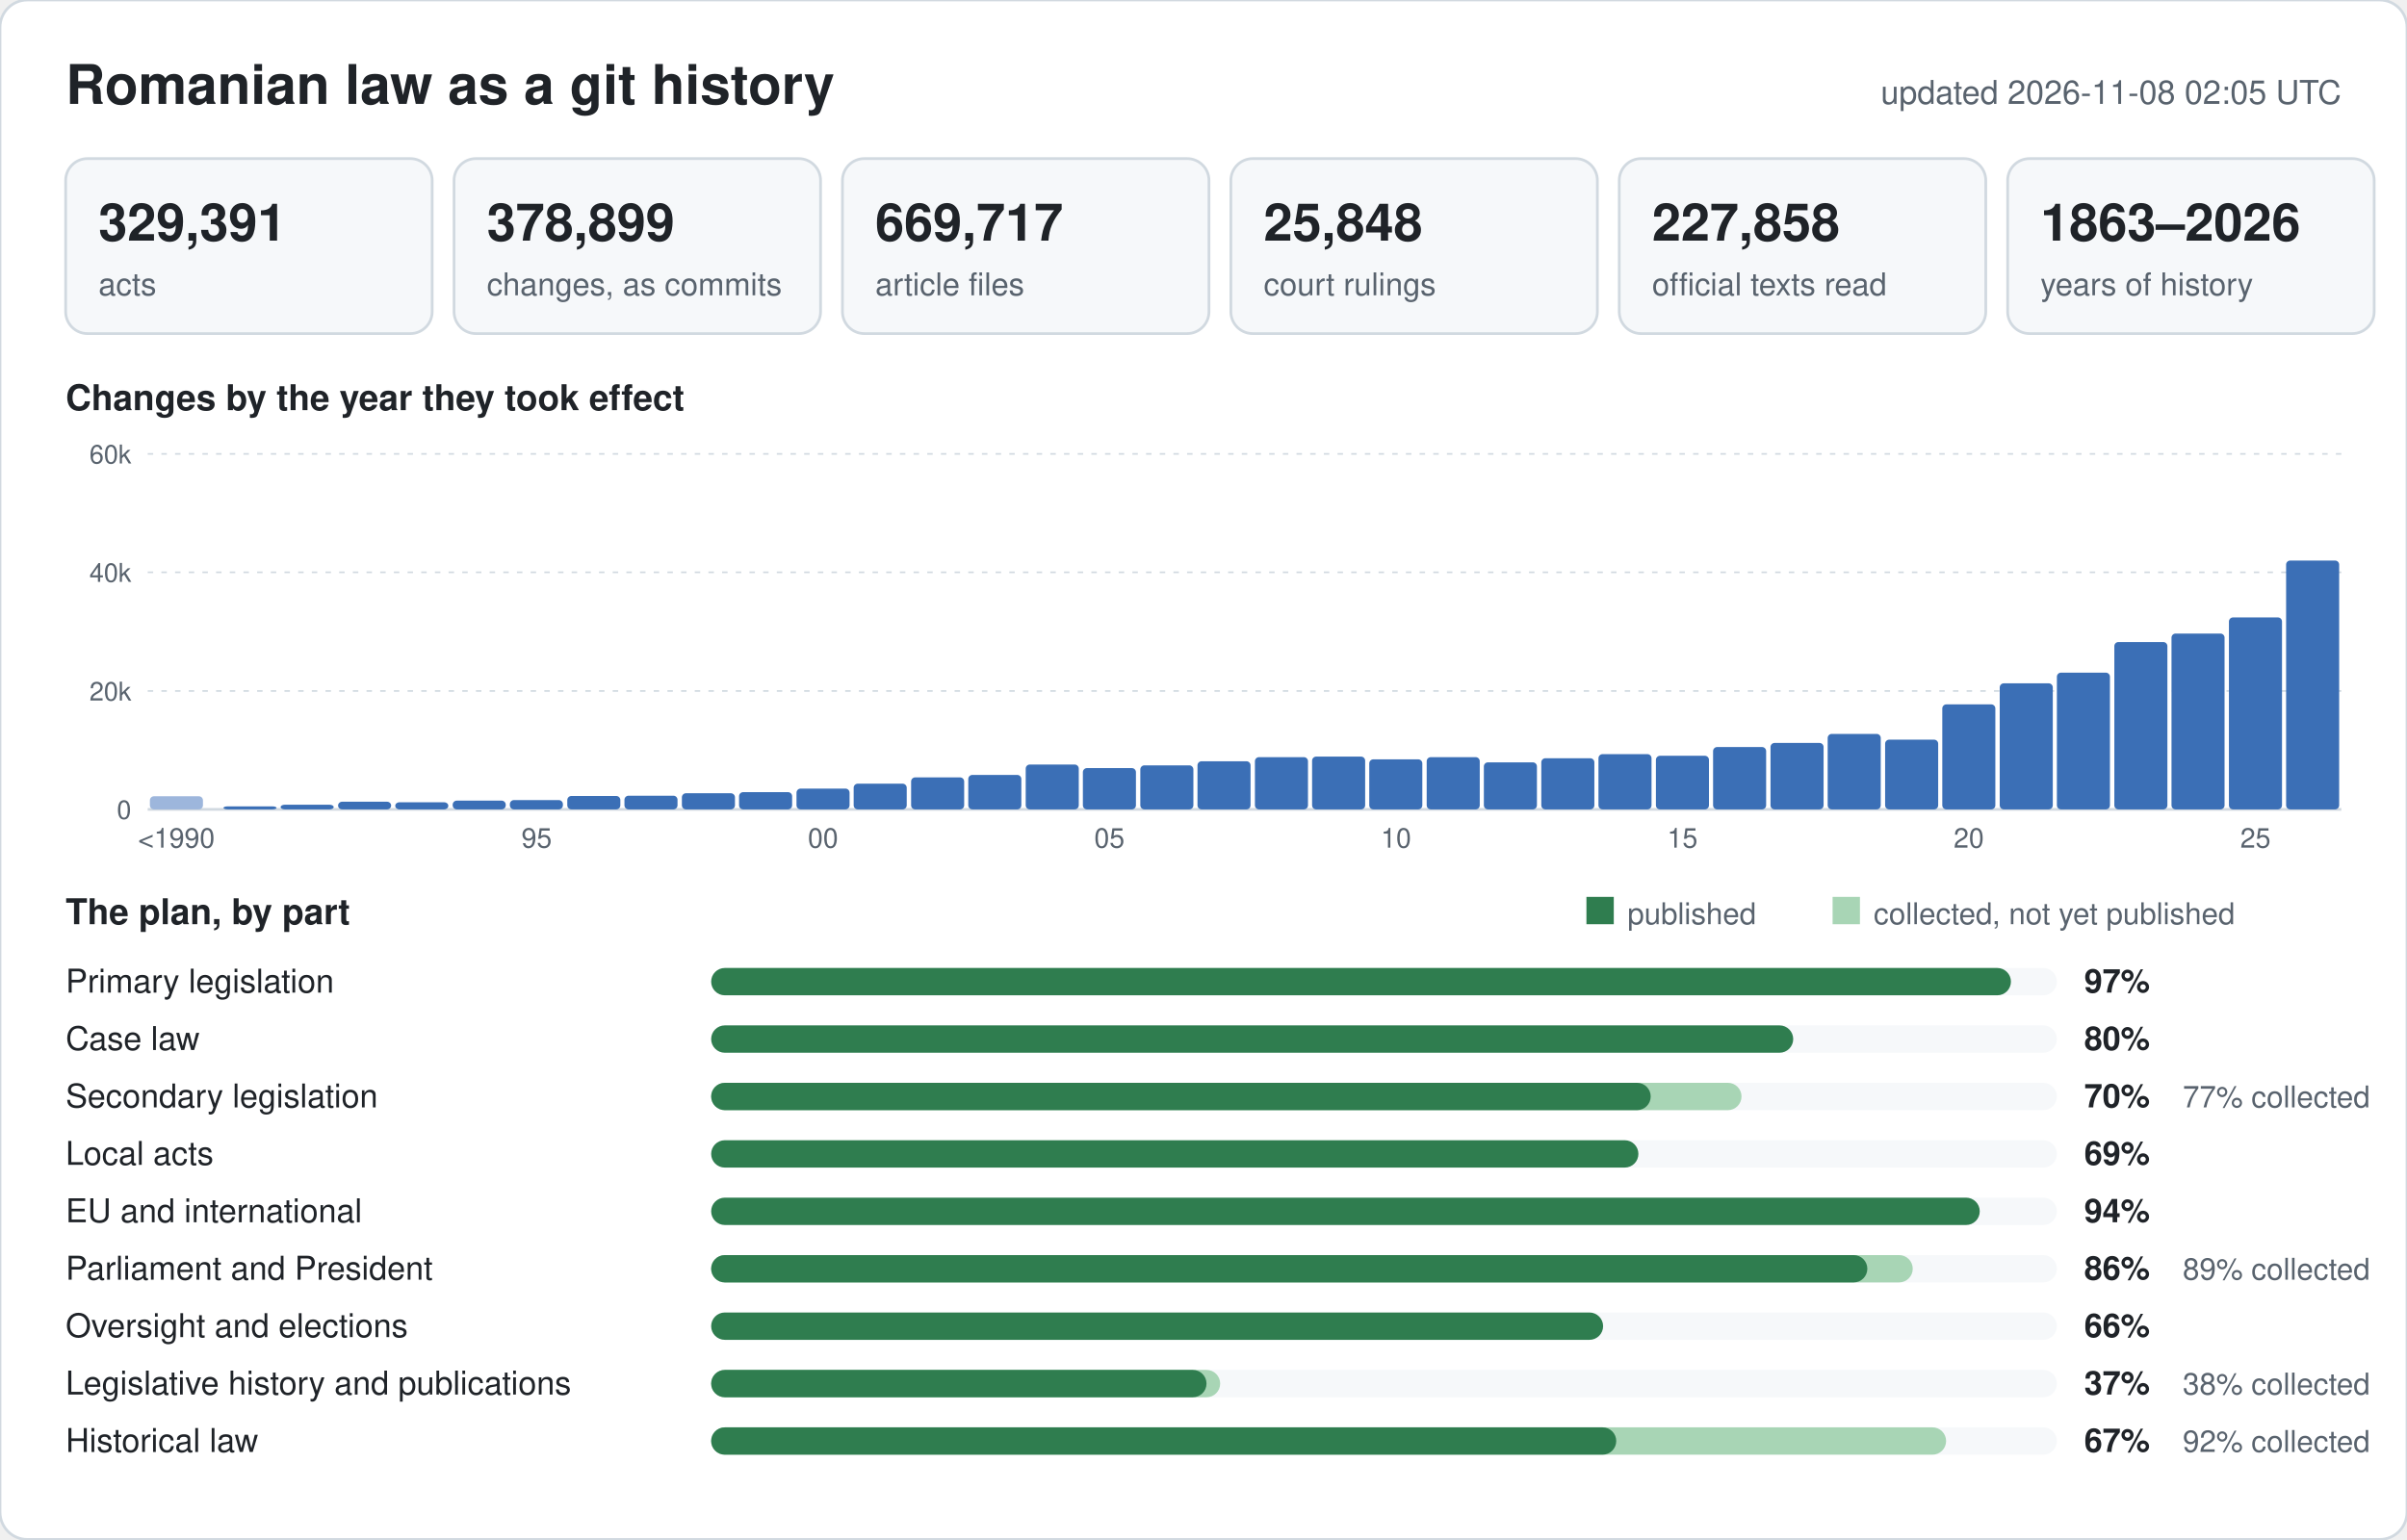
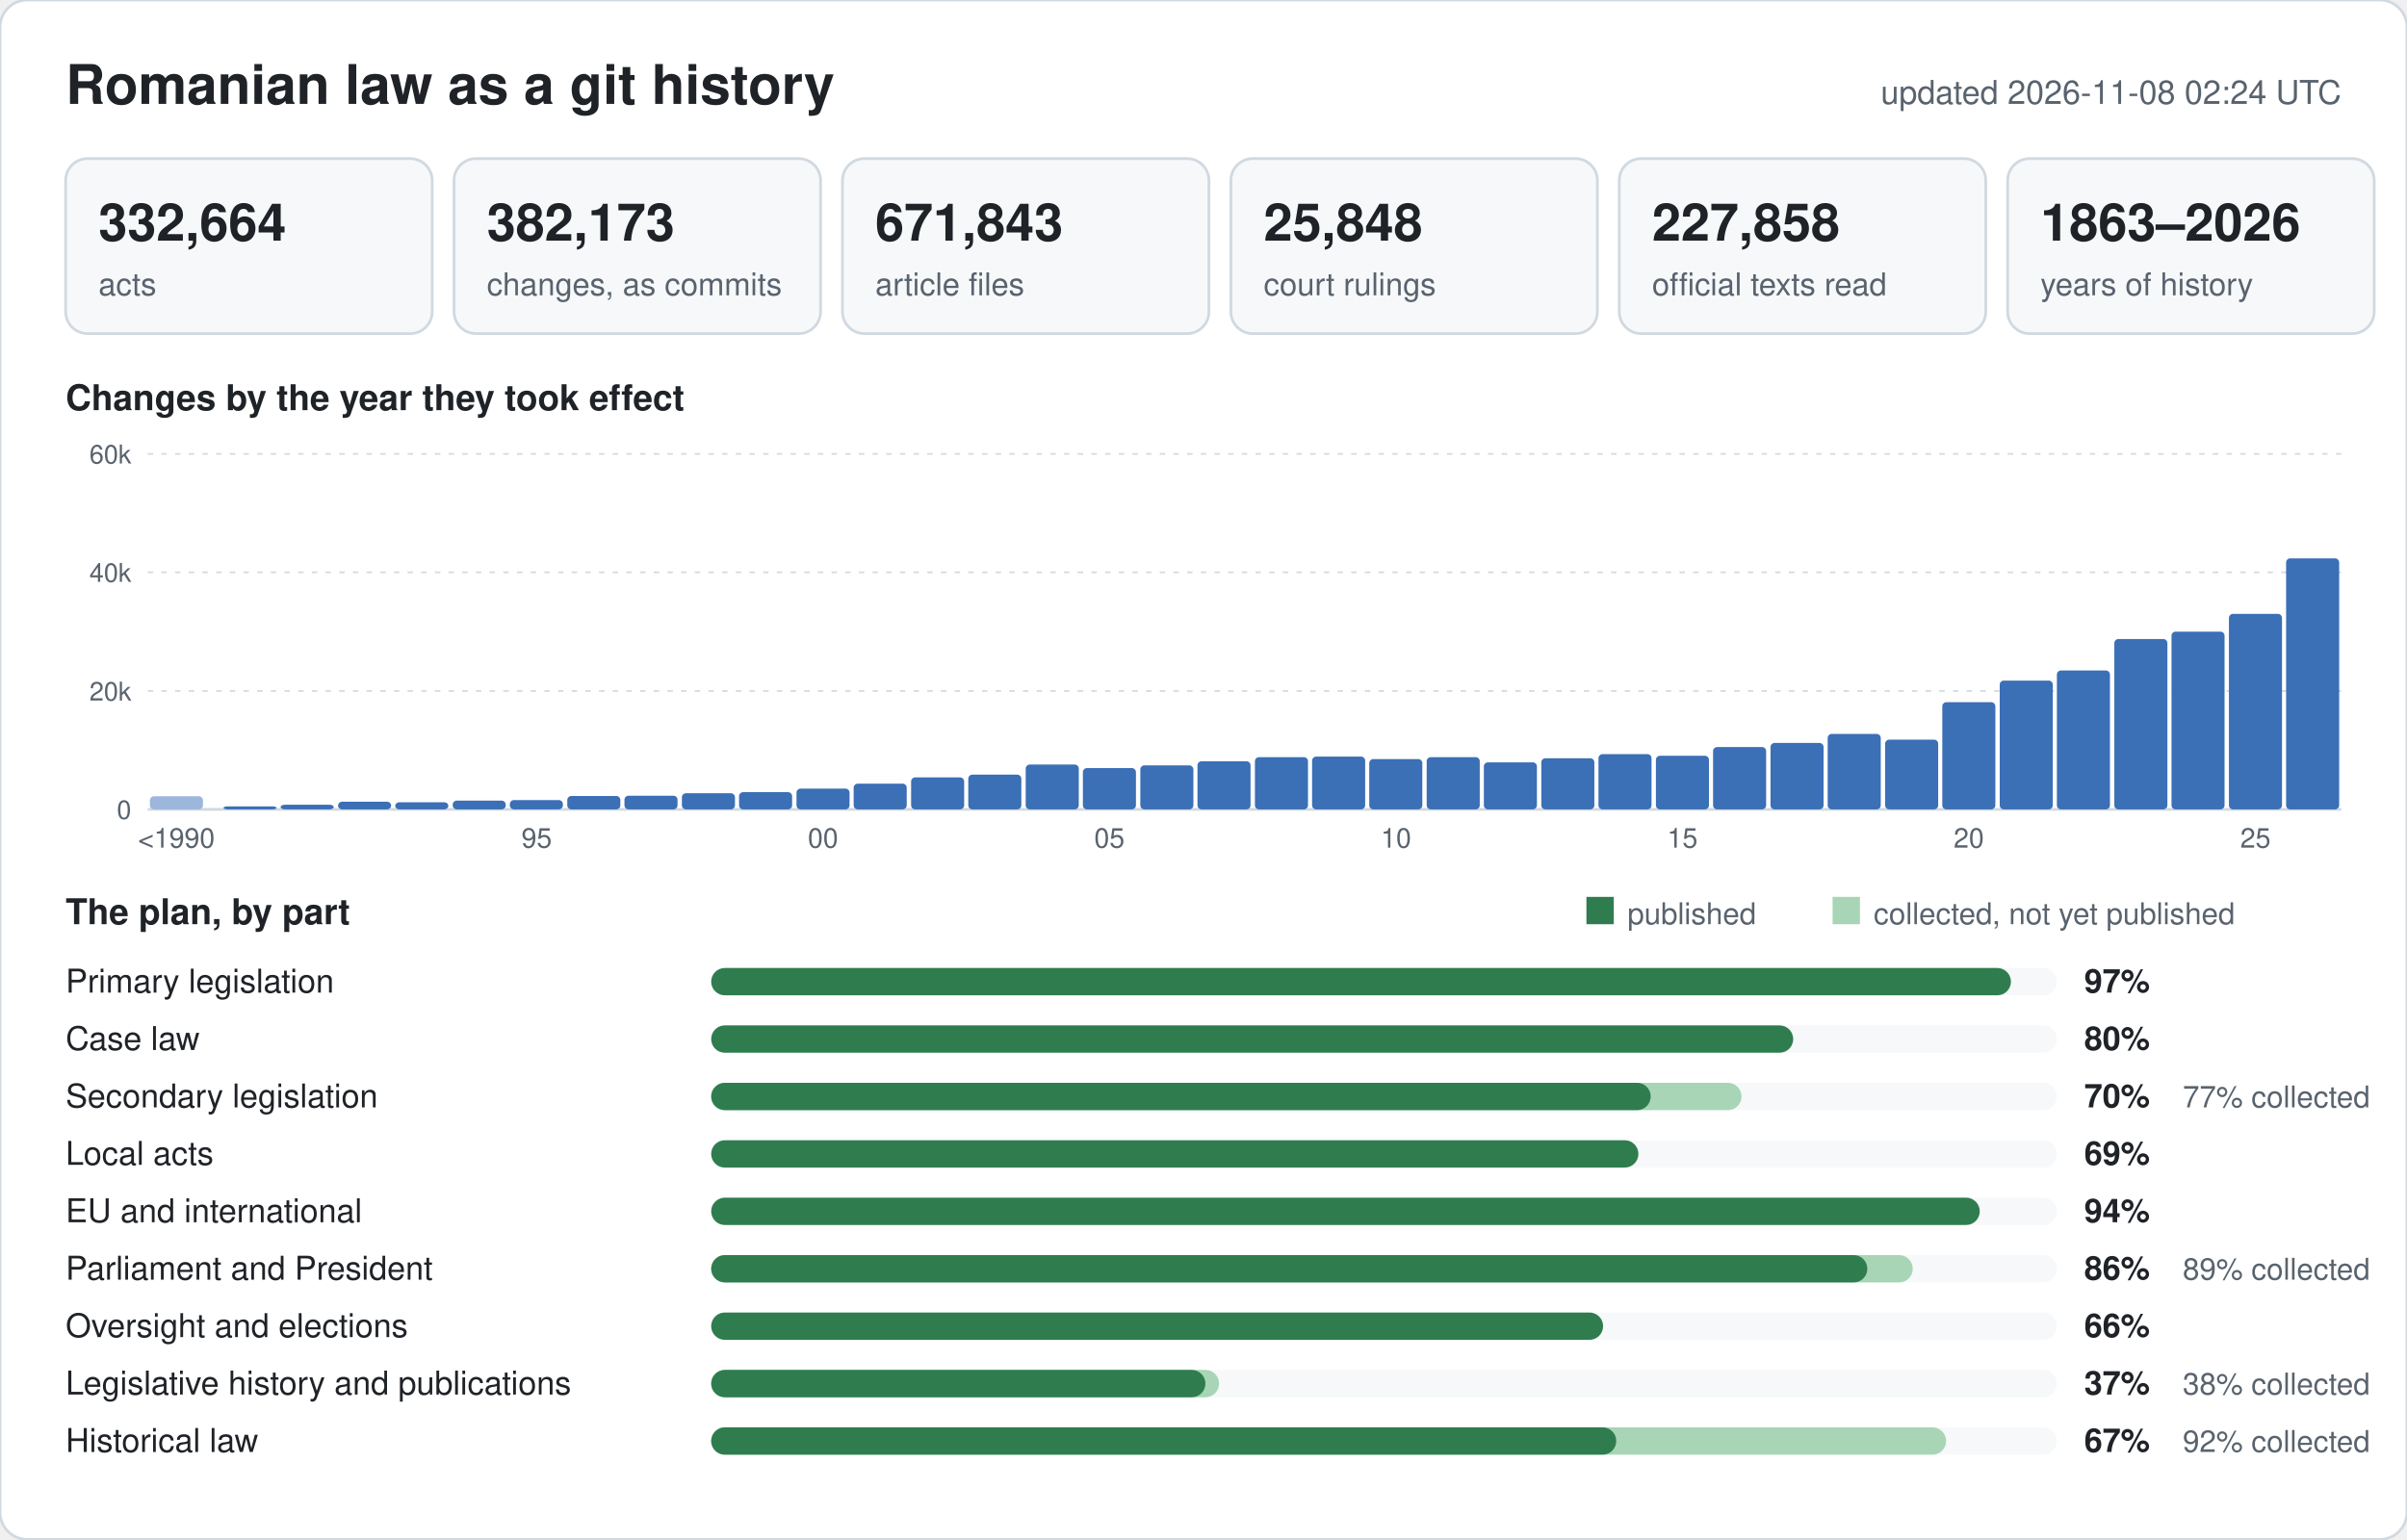
<svg xmlns="http://www.w3.org/2000/svg" width="880" height="563" viewBox="0 0 880 563" font-family="-apple-system,BlinkMacSystemFont,Segoe UI,Helvetica,Arial,sans-serif">
  <rect width="880" height="563" rx="10" fill="#ffffff" stroke="#d1d9e0" />
  <text x="24" y="38" font-size="20" font-weight="600" fill="#1f2328">Romanian law as a git history</text>
-   <text x="856" y="38" font-size="12" text-anchor="end" fill="#59636e">updated 2026-11-08 02:05 UTC</text>
+   <text x="856" y="38" font-size="12" text-anchor="end" fill="#59636e">updated 2026-11-08 02:24 UTC</text>
  <rect x="24" y="58" width="134" height="64" rx="8" fill="#f6f8fa" stroke="#d1d9e0" />
-   <text x="36" y="88" font-size="19" font-weight="600" fill="#1f2328">329,391</text>
+   <text x="36" y="88" font-size="19" font-weight="600" fill="#1f2328">332,664</text>
  <text x="36" y="108" font-size="11.5" fill="#59636e">acts</text>
  <rect x="166" y="58" width="134" height="64" rx="8" fill="#f6f8fa" stroke="#d1d9e0" />
-   <text x="178" y="88" font-size="19" font-weight="600" fill="#1f2328">378,899</text>
+   <text x="178" y="88" font-size="19" font-weight="600" fill="#1f2328">382,173</text>
  <text x="178" y="108" font-size="11.5" fill="#59636e">changes, as commits</text>
  <rect x="308" y="58" width="134" height="64" rx="8" fill="#f6f8fa" stroke="#d1d9e0" />
-   <text x="320" y="88" font-size="19" font-weight="600" fill="#1f2328">669,717</text>
+   <text x="320" y="88" font-size="19" font-weight="600" fill="#1f2328">671,843</text>
  <text x="320" y="108" font-size="11.5" fill="#59636e">article files</text>
  <rect x="450" y="58" width="134" height="64" rx="8" fill="#f6f8fa" stroke="#d1d9e0" />
  <text x="462" y="88" font-size="19" font-weight="600" fill="#1f2328">25,848</text>
  <text x="462" y="108" font-size="11.5" fill="#59636e">court rulings</text>
  <rect x="592" y="58" width="134" height="64" rx="8" fill="#f6f8fa" stroke="#d1d9e0" />
  <text x="604" y="88" font-size="19" font-weight="600" fill="#1f2328">227,858</text>
  <text x="604" y="108" font-size="11.5" fill="#59636e">official texts read</text>
  <rect x="734" y="58" width="134" height="64" rx="8" fill="#f6f8fa" stroke="#d1d9e0" />
  <text x="746" y="88" font-size="19" font-weight="600" fill="#1f2328">1863–2026</text>
  <text x="746" y="108" font-size="11.5" fill="#59636e">years of history</text>
  <text x="24" y="150" font-size="13" font-weight="600" fill="#1f2328">Changes by the year they took effect</text>
  <line x1="54" y1="296.0" x2="856" y2="296.0" stroke="#d1d9e0" stroke-width="1" />
  <text x="48" y="299.5" font-size="9.5" text-anchor="end" fill="#59636e">0</text>
  <line x1="54" y1="252.7" x2="856" y2="252.7" stroke="#d1d9e0" stroke-width="0.6" stroke-dasharray="2 3" />
  <text x="48" y="256.2" font-size="9.5" text-anchor="end" fill="#59636e">20k</text>
  <line x1="54" y1="209.3" x2="856" y2="209.3" stroke="#d1d9e0" stroke-width="0.6" stroke-dasharray="2 3" />
  <text x="48" y="212.8" font-size="9.5" text-anchor="end" fill="#59636e">40k</text>
  <line x1="54" y1="166.0" x2="856" y2="166.0" stroke="#d1d9e0" stroke-width="0.6" stroke-dasharray="2 3" />
  <text x="48" y="169.5" font-size="9.5" text-anchor="end" fill="#59636e">60k</text>
  <rect x="54.8" y="291.2" width="19.4" height="4.8" rx="1.5" fill="#9db6dc" />
  <text x="64.5" y="310" font-size="10" text-anchor="middle" fill="#59636e">&lt;1990</text>
  <rect x="81.7" y="294.9" width="19.4" height="1.1" rx="1.5" fill="#3b6fb6" />
  <rect x="102.6" y="294.3" width="19.4" height="1.7" rx="1.5" fill="#3b6fb6" />
  <rect x="123.6" y="293.2" width="19.4" height="2.8" rx="1.5" fill="#3b6fb6" />
  <rect x="144.5" y="293.4" width="19.4" height="2.6" rx="1.5" fill="#3b6fb6" />
  <rect x="165.5" y="292.8" width="19.4" height="3.2" rx="1.5" fill="#3b6fb6" />
  <rect x="186.4" y="292.6" width="19.4" height="3.4" rx="1.5" fill="#3b6fb6" />
  <text x="196.2" y="310" font-size="10" text-anchor="middle" fill="#59636e">95</text>
  <rect x="207.4" y="291.1" width="19.4" height="4.9" rx="1.5" fill="#3b6fb6" />
  <rect x="228.3" y="291.0" width="19.4" height="5.0" rx="1.5" fill="#3b6fb6" />
  <rect x="249.3" y="290.1" width="19.4" height="5.9" rx="1.5" fill="#3b6fb6" />
  <rect x="270.2" y="289.7" width="19.4" height="6.3" rx="1.5" fill="#3b6fb6" />
  <rect x="291.2" y="288.4" width="19.4" height="7.6" rx="1.5" fill="#3b6fb6" />
  <text x="300.9" y="310" font-size="10" text-anchor="middle" fill="#59636e">00</text>
  <rect x="312.1" y="286.6" width="19.4" height="9.4" rx="1.5" fill="#3b6fb6" />
  <rect x="333.1" y="284.3" width="19.4" height="11.7" rx="1.5" fill="#3b6fb6" />
-   <rect x="354.0" y="283.4" width="19.4" height="12.6" rx="1.5" fill="#3b6fb6" />
+   <rect x="354.0" y="283.3" width="19.4" height="12.7" rx="1.5" fill="#3b6fb6" />
  <rect x="375.0" y="279.6" width="19.4" height="16.4" rx="1.5" fill="#3b6fb6" />
  <rect x="395.9" y="280.9" width="19.4" height="15.1" rx="1.5" fill="#3b6fb6" />
  <text x="405.6" y="310" font-size="10" text-anchor="middle" fill="#59636e">05</text>
  <rect x="416.9" y="279.9" width="19.4" height="16.1" rx="1.5" fill="#3b6fb6" />
  <rect x="437.8" y="278.4" width="19.4" height="17.6" rx="1.5" fill="#3b6fb6" />
  <rect x="458.8" y="276.9" width="19.4" height="19.1" rx="1.5" fill="#3b6fb6" />
  <rect x="479.7" y="276.7" width="19.4" height="19.3" rx="1.5" fill="#3b6fb6" />
-   <rect x="500.6" y="277.7" width="19.4" height="18.3" rx="1.5" fill="#3b6fb6" />
+   <rect x="500.6" y="277.6" width="19.4" height="18.4" rx="1.5" fill="#3b6fb6" />
  <text x="510.4" y="310" font-size="10" text-anchor="middle" fill="#59636e">10</text>
  <rect x="521.6" y="276.9" width="19.4" height="19.1" rx="1.5" fill="#3b6fb6" />
  <rect x="542.5" y="278.8" width="19.4" height="17.2" rx="1.5" fill="#3b6fb6" />
  <rect x="563.5" y="277.3" width="19.4" height="18.7" rx="1.5" fill="#3b6fb6" />
  <rect x="584.4" y="275.8" width="19.4" height="20.2" rx="1.5" fill="#3b6fb6" />
  <rect x="605.4" y="276.4" width="19.4" height="19.6" rx="1.5" fill="#3b6fb6" />
  <text x="615.1" y="310" font-size="10" text-anchor="middle" fill="#59636e">15</text>
  <rect x="626.3" y="273.2" width="19.4" height="22.8" rx="1.5" fill="#3b6fb6" />
  <rect x="647.3" y="271.7" width="19.4" height="24.3" rx="1.5" fill="#3b6fb6" />
  <rect x="668.2" y="268.4" width="19.4" height="27.6" rx="1.5" fill="#3b6fb6" />
  <rect x="689.2" y="270.5" width="19.4" height="25.5" rx="1.5" fill="#3b6fb6" />
-   <rect x="710.1" y="257.6" width="19.4" height="38.4" rx="1.5" fill="#3b6fb6" />
+   <rect x="710.1" y="256.8" width="19.4" height="39.2" rx="1.5" fill="#3b6fb6" />
  <text x="719.8" y="310" font-size="10" text-anchor="middle" fill="#59636e">20</text>
-   <rect x="731.1" y="249.9" width="19.4" height="46.1" rx="1.5" fill="#3b6fb6" />
-   <rect x="752.0" y="246.0" width="19.4" height="50.0" rx="1.5" fill="#3b6fb6" />
-   <rect x="773.0" y="234.8" width="19.4" height="61.2" rx="1.5" fill="#3b6fb6" />
-   <rect x="793.9" y="231.7" width="19.4" height="64.3" rx="1.5" fill="#3b6fb6" />
-   <rect x="814.9" y="225.8" width="19.4" height="70.2" rx="1.5" fill="#3b6fb6" />
+   <rect x="731.1" y="248.9" width="19.4" height="47.1" rx="1.5" fill="#3b6fb6" />
+   <rect x="752.0" y="245.2" width="19.4" height="50.8" rx="1.5" fill="#3b6fb6" />
+   <rect x="773.0" y="233.7" width="19.4" height="62.3" rx="1.5" fill="#3b6fb6" />
+   <rect x="793.9" y="231.0" width="19.4" height="65.0" rx="1.5" fill="#3b6fb6" />
+   <rect x="814.9" y="224.5" width="19.4" height="71.5" rx="1.5" fill="#3b6fb6" />
  <text x="824.6" y="310" font-size="10" text-anchor="middle" fill="#59636e">25</text>
-   <rect x="835.8" y="205.0" width="19.4" height="91.0" rx="1.5" fill="#3b6fb6" />
+   <rect x="835.8" y="204.2" width="19.4" height="91.8" rx="1.5" fill="#3b6fb6" />
  <text x="24" y="338" font-size="13" font-weight="600" fill="#1f2328">The plan, by part</text>
  <rect x="580" y="328" width="10" height="10" fill="#2f7d4f" />
  <text x="595" y="338" font-size="11" fill="#59636e">published</text>
  <rect x="670" y="328" width="10" height="10" fill="#a8d5b5" />
  <text x="685" y="338" font-size="11" fill="#59636e">collected, not yet published</text>
  <text x="24" y="363" font-size="12" fill="#1f2328">Primary legislation</text>
  <rect x="260" y="354" width="492" height="10" rx="5" fill="#f6f8fa" />
  <rect x="260" y="354" width="475.2" height="10" rx="5" fill="#2f7d4f" />
  <text x="762" y="363" font-size="12" font-weight="600" fill="#1f2328">97%</text>
  <text x="24" y="384" font-size="12" fill="#1f2328">Case law</text>
  <rect x="260" y="375" width="492" height="10" rx="5" fill="#f6f8fa" />
  <rect x="260" y="375" width="395.6" height="10" rx="5" fill="#2f7d4f" />
  <text x="762" y="384" font-size="12" font-weight="600" fill="#1f2328">80%</text>
  <text x="24" y="405" font-size="12" fill="#1f2328">Secondary legislation</text>
  <rect x="260" y="396" width="492" height="10" rx="5" fill="#f6f8fa" />
  <rect x="260" y="396" width="376.7" height="10" rx="5" fill="#a8d5b5" />
  <rect x="260" y="396" width="343.5" height="10" rx="5" fill="#2f7d4f" />
  <text x="762" y="405" font-size="12" font-weight="600" fill="#1f2328">70%</text>
  <text x="798" y="405" font-size="11" fill="#59636e">77% collected</text>
  <text x="24" y="426" font-size="12" fill="#1f2328">Local acts</text>
  <rect x="260" y="417" width="492" height="10" rx="5" fill="#f6f8fa" />
  <rect x="260" y="417" width="339.0" height="10" rx="5" fill="#2f7d4f" />
  <text x="762" y="426" font-size="12" font-weight="600" fill="#1f2328">69%</text>
  <text x="24" y="447" font-size="12" fill="#1f2328">EU and international</text>
  <rect x="260" y="438" width="492" height="10" rx="5" fill="#f6f8fa" />
  <rect x="260" y="438" width="463.8" height="10" rx="5" fill="#2f7d4f" />
  <text x="762" y="447" font-size="12" font-weight="600" fill="#1f2328">94%</text>
  <text x="24" y="468" font-size="12" fill="#1f2328">Parliament and President</text>
  <rect x="260" y="459" width="492" height="10" rx="5" fill="#f6f8fa" />
  <rect x="260" y="459" width="439.3" height="10" rx="5" fill="#a8d5b5" />
  <rect x="260" y="459" width="422.7" height="10" rx="5" fill="#2f7d4f" />
  <text x="762" y="468" font-size="12" font-weight="600" fill="#1f2328">86%</text>
  <text x="798" y="468" font-size="11" fill="#59636e">89% collected</text>
  <text x="24" y="489" font-size="12" fill="#1f2328">Oversight and elections</text>
  <rect x="260" y="480" width="492" height="10" rx="5" fill="#f6f8fa" />
  <rect x="260" y="480" width="326.1" height="10" rx="5" fill="#2f7d4f" />
  <text x="762" y="489" font-size="12" font-weight="600" fill="#1f2328">66%</text>
  <text x="24" y="510" font-size="12" fill="#1f2328">Legislative history and publications</text>
  <rect x="260" y="501" width="492" height="10" rx="5" fill="#f6f8fa" />
-   <rect x="260" y="501" width="186.1" height="10" rx="5" fill="#a8d5b5" />
-   <rect x="260" y="501" width="181.1" height="10" rx="5" fill="#2f7d4f" />
+   <rect x="260" y="501" width="185.7" height="10" rx="5" fill="#a8d5b5" />
+   <rect x="260" y="501" width="180.7" height="10" rx="5" fill="#2f7d4f" />
  <text x="762" y="510" font-size="12" font-weight="600" fill="#1f2328">37%</text>
  <text x="798" y="510" font-size="11" fill="#59636e">38% collected</text>
  <text x="24" y="531" font-size="12" fill="#1f2328">Historical law</text>
  <rect x="260" y="522" width="492" height="10" rx="5" fill="#f6f8fa" />
  <rect x="260" y="522" width="451.5" height="10" rx="5" fill="#a8d5b5" />
  <rect x="260" y="522" width="330.9" height="10" rx="5" fill="#2f7d4f" />
  <text x="762" y="531" font-size="12" font-weight="600" fill="#1f2328">67%</text>
  <text x="798" y="531" font-size="11" fill="#59636e">92% collected</text>
</svg>
